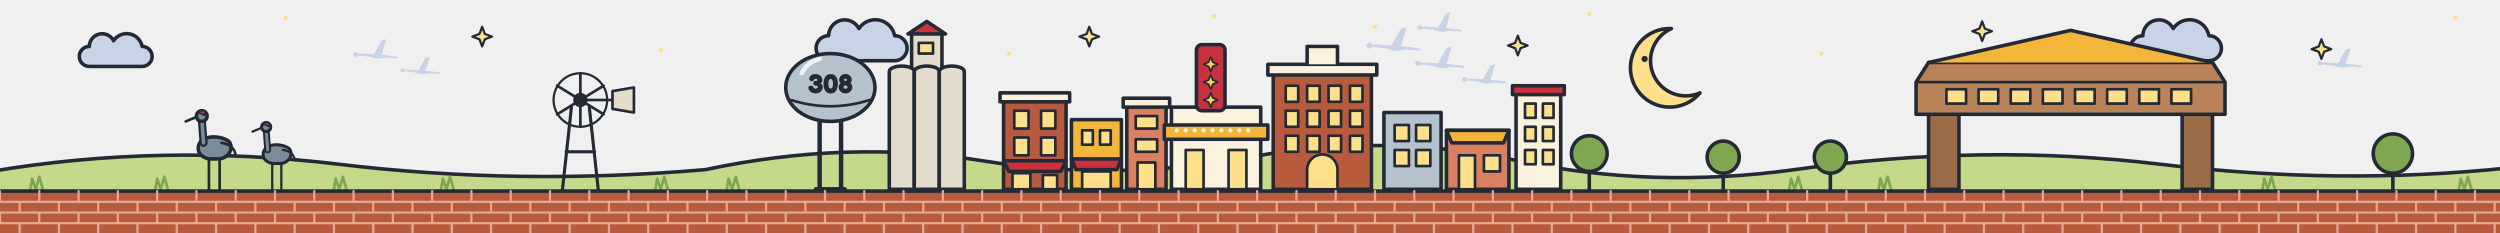
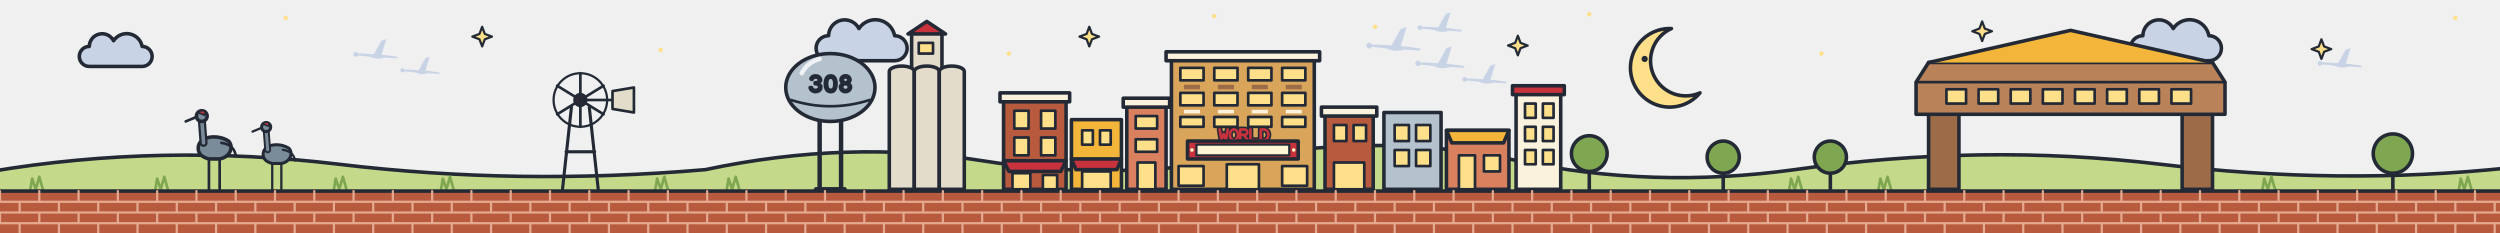
- <svg xmlns="http://www.w3.org/2000/svg" viewBox="-800 0 2800 260" role="img" aria-label="Cartoon Kearney, Nebraska skyline: sandhill cranes over a golden sun, a grain elevator, brick downtown storefronts, a theater sign, the Archway and the Platte River prairie at night">
+ <svg xmlns="http://www.w3.org/2000/svg" viewBox="-800 0 2800 260" role="img" aria-label="Cartoon Kearney, Nebraska skyline: sandhill cranes over a golden sun, a grain elevator, brick Central Avenue storefronts, the World Theatre, the Archway and the Platte River prairie at night">
  <g stroke="#232A35" stroke-width="4" stroke-linejoin="round" stroke-linecap="round">
    <path d="M1072 32A44 44 0 1 0 1104 104A36 36 0 0 1 1072 32Z" fill="#FFE08A" />
    <circle cx="1042" cy="66" r="3.5" fill="#232A35" stroke="none" />
    <g fill="#FFE08A" stroke-width="2.5">
      <path d="M900 40l3 8 8 3-8 3-3 8-3-8-8-3 8-3z" />
      <path d="M420 30l3 8 8 3-8 3-3 8-3-8-8-3 8-3z" />
      <path d="M-260 30l3 8 8 3-8 3-3 8-3-8-8-3 8-3z" />
      <path d="M1420 24l3 8 8 3-8 3-3 8-3-8-8-3 8-3z" />
      <path d="M180 26l3 8 8 3-8 3-3 8-3-8-8-3 8-3z" />
      <path d="M1800 44l3 8 8 3-8 3-3 8-3-8-8-3 8-3z" />
    </g>
    <g fill="#FFE08A" stroke="none">
      <circle cx="560" cy="18" r="2.5" />
      <circle cx="740" cy="30" r="2.5" />
      <circle cx="330" cy="60" r="2.5" />
      <circle cx="980" cy="16" r="2.5" />
      <circle cx="1240" cy="60" r="2.5" />
      <circle cx="-480" cy="20" r="2.5" />
      <circle cx="-60" cy="56" r="2.5" />
      <circle cx="1650" cy="70" r="2.5" />
      <circle cx="1950" cy="20" r="2.5" />
    </g>
    <path transform="translate(128 40) scale(1)" d="M0 0a18 18 0 0 1 34-8a22 22 0 0 1 40 8a14 14 0 0 1 0 28h-74a14 14 0 0 1 0-28z" fill="#C9D3E6" vector-effect="non-scaling-stroke" />
    <path transform="translate(1600 40) scale(1)" d="M0 0a18 18 0 0 1 34-8a22 22 0 0 1 40 8a14 14 0 0 1 0 28h-74a14 14 0 0 1 0-28z" fill="#C9D3E6" vector-effect="non-scaling-stroke" />
    <path transform="translate(-700 52) scale(0.8)" d="M0 0a18 18 0 0 1 34-8a22 22 0 0 1 40 8a14 14 0 0 1 0 28h-74a14 14 0 0 1 0-28z" fill="#C9D3E6" vector-effect="non-scaling-stroke" />
    <g transform="translate(760 50) scale(1.1)" fill="#C9D3E6" stroke="none">
      <path d="M-14 0L14 2L28 4L28 6L12 5Q2 8 -6 4L-24 2L-24 0Z" />
      <path d="M-2 2L8 -16L14 -18L8 2Z" />
      <circle cx="-24" cy="1" r="3" />
    </g>
    <g transform="translate(812 70) scale(1.0)" fill="#C9D3E6" stroke="none">
      <path d="M-14 0L14 2L28 4L28 6L12 5Q2 8 -6 4L-24 2L-24 0Z" />
      <path d="M-2 2L8 -16L14 -18L8 2Z" />
      <circle cx="-24" cy="1" r="3" />
    </g>
    <g transform="translate(862 88) scale(0.9)" fill="#C9D3E6" stroke="none">
      <path d="M-14 0L14 2L28 4L28 6L12 5Q2 8 -6 4L-24 2L-24 0Z" />
      <path d="M-2 2L8 -16L14 -18L8 2Z" />
      <circle cx="-24" cy="1" r="3" />
    </g>
    <g transform="translate(812 30) scale(0.9)" fill="#C9D3E6" stroke="none">
      <path d="M-14 0L14 2L28 4L28 6L12 5Q2 8 -6 4L-24 2L-24 0Z" />
      <path d="M-2 2L8 -16L14 -18L8 2Z" />
      <circle cx="-24" cy="1" r="3" />
    </g>
    <g transform="translate(-380 60) scale(0.9)" fill="#C9D3E6" stroke="none">
      <path d="M-14 0L14 2L28 4L28 6L12 5Q2 8 -6 4L-24 2L-24 0Z" />
      <path d="M-2 2L8 -16L14 -18L8 2Z" />
      <circle cx="-24" cy="1" r="3" />
    </g>
    <g transform="translate(-330 78) scale(0.8)" fill="#C9D3E6" stroke="none">
      <path d="M-14 0L14 2L28 4L28 6L12 5Q2 8 -6 4L-24 2L-24 0Z" />
      <path d="M-2 2L8 -16L14 -18L8 2Z" />
      <circle cx="-24" cy="1" r="3" />
    </g>
    <g transform="translate(1820 70) scale(0.9)" fill="#C9D3E6" stroke="none">
      <path d="M-14 0L14 2L28 4L28 6L12 5Q2 8 -6 4L-24 2L-24 0Z" />
      <path d="M-2 2L8 -16L14 -18L8 2Z" />
      <circle cx="-24" cy="1" r="3" />
    </g>
    <path d="M-810 192Q-620 160 -420 184T-10 190Q150 156 300 180T600 176T900 180T1210 190Q1420 160 1620 184T2010 188V216H-810Z" fill="#C5D98A" />
    <g transform="translate(-560 212) scale(1.0)">
      <path d="M-6 0V-34M6 0V-34" fill="none" stroke-width="3" />
      <path d="M-18 -46C-18 -60 4 -62 16 -54C22 -48 18 -36 6 -34H-6C-14 -36 -18 -40 -18 -46Z" fill="#7A8B99" />
      <path d="M-12 -52L-14 -78" fill="none" stroke-width="9" />
      <path d="M-12 -52L-14 -78" fill="none" stroke="#7A8B99" stroke-width="4" />
      <circle cx="-14" cy="-82" r="6" fill="#7A8B99" />
      <path d="M-18 -86a5 4 0 0 1 8 -1l-1 4z" fill="#C8323C" stroke-width="2" />
      <path d="M-20 -81L-32 -76" fill="none" stroke-width="3" />
      <path d="M8 -52Q22 -50 24 -38" fill="none" stroke-width="3" />
    </g>
    <g transform="translate(-490 212) scale(0.85)">
      <path d="M-6 0V-34M6 0V-34" fill="none" stroke-width="3" />
      <path d="M-18 -46C-18 -60 4 -62 16 -54C22 -48 18 -36 6 -34H-6C-14 -36 -18 -40 -18 -46Z" fill="#7A8B99" />
      <path d="M-12 -52L-14 -78" fill="none" stroke-width="9" />
      <path d="M-12 -52L-14 -78" fill="none" stroke="#7A8B99" stroke-width="4" />
      <circle cx="-14" cy="-82" r="6" fill="#7A8B99" />
      <path d="M-18 -86a5 4 0 0 1 8 -1l-1 4z" fill="#C8323C" stroke-width="2" />
      <path d="M-20 -81L-32 -76" fill="none" stroke-width="3" />
      <path d="M8 -52Q22 -50 24 -38" fill="none" stroke-width="3" />
    </g>
    <path d="M-170 212L-160 120M-130 212L-140 120M-166 170H-134" fill="none" stroke-width="3.5" />
    <circle cx="-150" cy="112" r="6" fill="#C8323C" />
    <path d="M-150 112L-150 82M-150 112L-176 128M-150 112L-124 128M-150 112L-176 96M-150 112L-124 96M-150 112L-150 142" fill="none" stroke-width="3" />
    <circle cx="-150" cy="112" r="30" fill="none" stroke-width="2.5" />
    <path d="M-150 112H-112" fill="none" stroke-width="3" />
    <path d="M-114 102L-90 98V126L-114 122Z" fill="#E3DCCB" stroke-width="3" />
    <rect x="1360" y="96" width="34" height="116" fill="#9C6B48" />
    <rect x="1644" y="96" width="34" height="116" fill="#9C6B48" />
    <path d="M1346 128V92L1360 70H1678L1692 92V128Z" fill="#B98258" />
    <path d="M1346 92H1692" fill="none" stroke-width="3" />
    <g fill="#FFE08A" stroke-width="3">
      <rect x="1380" y="100" width="22" height="16" />
      <rect x="1416" y="100" width="22" height="16" />
      <rect x="1452" y="100" width="22" height="16" />
      <rect x="1488" y="100" width="22" height="16" />
      <rect x="1524" y="100" width="22" height="16" />
      <rect x="1560" y="100" width="22" height="16" />
      <rect x="1596" y="100" width="22" height="16" />
      <rect x="1632" y="100" width="22" height="16" />
    </g>
    <path d="M1360 70L1519 34L1678 70" fill="#F4B63A" />
    <path d="M1880 212v-18" fill="none" />
    <circle cx="1880" cy="172" r="22" fill="#7FA650" />
    <path d="M1250 212v-18" fill="none" />
    <circle cx="1250" cy="176" r="18" fill="#7FA650" />
    <path d="M-766 212l2-12 4 12 4-14 4 14M-626 212l2-12 4 12 4-14 4 14M-426 212l2-12 4 12 4-14 4 14M-306 212l2-12 4 12 4-14 4 14M-66 212l2-12 4 12 4-14 4 14M14 212l2-12 4 12 4-14 4 14M1204 212l2-12 4 12 4-14 4 14M1304 212l2-12 4 12 4-14 4 14M1734 212l2-12 4 12 4-14 4 14M1954 212l2-12 4 12 4-14 4 14" fill="none" stroke="#7FA650" stroke-width="3" />
    <path d="M118 212V128M142 212V128" fill="none" stroke-width="5" />
    <path d="M114 212h32" fill="none" stroke-width="5" />
    <ellipse cx="130" cy="98" rx="50" ry="38" fill="#B4C2CD" />
    <path d="M86 112Q130 126 174 112" fill="none" stroke-width="3" />
    <path d="M113.37 104.63Q111.75 104.63 110.31 104.09Q108.87 103.55 107.74 102.6Q106.62 101.66 105.99 100.44Q105.36 99.23 105.36 97.91Q105.36 96.02 108.36 96.02Q109.2 96.02 109.63 96.17Q110.06 96.32 110.34 96.69Q110.61 97.07 110.88 97.76Q110.88 97.76 111.07 98.14Q111.27 98.51 111.81 98.89Q112.34 99.26 113.39 99.26Q114.2 99.26 114.78 99.05Q115.34 98.84 115.66 98.45Q115.97 98.06 115.97 97.55Q115.97 96.95 115.67 96.56Q115.38 96.17 114.87 95.99Q114.36 95.81 113.67 95.81Q113 95.81 112.38 95.72Q111.75 95.63 111.34 95.09Q110.94 94.55 110.94 93.2Q110.94 91.82 111.34 91.29Q111.75 90.77 112.39 90.69Q113.03 90.62 113.7 90.62Q114.3 90.62 114.7 90.55Q115.11 90.47 115.31 90.26Q115.53 90.05 115.53 89.66Q115.53 89.21 115.3 88.9Q115.08 88.58 114.66 88.41Q114.23 88.25 113.67 88.25Q112.95 88.25 112.53 88.43Q112.11 88.61 111.88 88.9Q111.66 89.18 111.5 89.45Q110.94 90.71 109.99 90.97Q109.05 91.22 107.73 90.5Q106.44 89.72 106.25 88.85Q106.08 87.98 106.67 86.78Q106.67 86.81 106.84 86.44Q107 86.06 107.45 85.49Q107.91 84.92 108.66 84.34Q109.41 83.75 110.58 83.36Q111.75 82.97 113.37 82.97Q115.25 82.97 116.68 83.57Q118.11 84.17 119.08 85.13Q120.06 86.09 120.55 87.25Q121.05 88.4 121.05 89.54Q121.05 90.65 120.67 91.42Q120.3 92.18 119.8 92.62Q119.31 93.05 118.97 93.23Q119.25 93.41 119.67 93.75Q120.09 94.1 120.49 94.64Q120.89 95.18 121.18 95.89Q121.47 96.59 121.47 97.49Q121.47 99.56 120.42 101.16Q119.37 102.77 117.53 103.7Q115.7 104.63 113.37 104.63ZM130.47 104.66Q128.37 104.66 126.91 103.92Q125.45 103.19 124.56 101.99Q123.66 100.79 123.16 99.35Q122.67 97.91 122.49 96.45Q122.31 95 122.31 93.8Q122.31 92.72 122.49 91.31Q122.67 89.9 123.13 88.45Q123.59 86.99 124.5 85.75Q125.4 84.5 126.85 83.73Q128.31 82.97 130.41 82.97Q132.44 82.97 133.87 83.72Q135.3 84.47 136.18 85.69Q137.06 86.9 137.56 88.36Q138.06 89.81 138.24 91.25Q138.42 92.69 138.42 93.83Q138.42 95.03 138.22 96.48Q138.03 97.94 137.53 99.38Q137.03 100.82 136.15 102.02Q135.27 103.22 133.87 103.94Q132.47 104.66 130.47 104.66ZM130.34 99.14Q131.12 99.14 131.61 98.77Q132.09 98.39 132.36 97.79Q132.62 97.19 132.75 96.48Q132.87 95.78 132.9 95.11Q132.93 94.43 132.93 93.95V93.8Q132.93 92.06 132.64 90.88Q132.36 89.69 131.8 89.08Q131.25 88.46 130.38 88.46Q129.47 88.46 128.91 89.06Q128.34 89.66 128.06 90.86Q127.8 92.06 127.8 93.83Q127.8 95.54 128.08 96.72Q128.37 97.91 128.94 98.53Q129.5 99.14 130.34 99.14ZM147.03 104.66Q144.84 104.66 143.08 103.72Q141.33 102.77 140.29 101.13Q139.25 99.5 139.25 97.43Q139.25 96.44 139.59 95.62Q139.92 94.79 140.37 94.19Q140.81 93.59 141.19 93.25Q141.56 92.9 141.66 92.83Q141.75 92.75 141.36 93.02Q141.81 93.32 141.64 93.22Q141.47 93.11 141.04 92.63Q140.61 92.15 140.23 91.34Q139.86 90.53 139.86 89.45Q139.86 87.59 140.81 86.11Q141.78 84.62 143.41 83.73Q145.05 82.85 147.03 82.85Q148.97 82.85 150.56 83.73Q152.16 84.62 153.1 86.15Q154.05 87.68 154.05 89.57Q154.05 90.29 153.81 90.94Q153.56 91.58 153.24 92.07Q152.91 92.57 152.63 92.87Q152.37 93.17 152.32 93.23Q152.28 93.29 152.58 93.02Q152.22 92.75 152.31 92.83Q152.4 92.9 152.77 93.26Q153.15 93.62 153.58 94.22Q154.02 94.82 154.33 95.64Q154.65 96.47 154.65 97.43Q154.65 99.14 153.96 100.49Q153.27 101.84 152.14 102.77Q151.02 103.7 149.68 104.18Q148.34 104.66 147.03 104.66ZM147 99.41Q147.69 99.41 148.17 99.19Q148.65 98.96 148.9 98.54Q149.16 98.12 149.16 97.55Q149.16 96.98 148.9 96.58Q148.65 96.17 148.15 95.96Q147.66 95.75 146.94 95.75Q146.25 95.75 145.75 95.96Q145.25 96.17 145 96.58Q144.75 96.98 144.75 97.55Q144.75 98.12 145.01 98.54Q145.28 98.96 145.78 99.19Q146.28 99.41 147 99.41ZM147 90.68Q147.5 90.68 147.85 90.53Q148.19 90.38 148.38 90.09Q148.56 89.81 148.56 89.42Q148.56 89.03 148.36 88.75Q148.17 88.46 147.82 88.31Q147.48 88.16 146.97 88.16Q146.49 88.16 146.12 88.31Q145.77 88.46 145.59 88.75Q145.41 89.03 145.41 89.42Q145.41 89.81 145.6 90.09Q145.8 90.38 146.16 90.53Q146.52 90.68 147 90.68Z" fill="#232A35" stroke="none" />
    <path d="M98 82Q104 70 118 66" fill="none" stroke="#FFFFFF" stroke-width="5" opacity="0.8" />
    <rect x="221" y="36" width="34" height="46" fill="#E3DCCB" />
    <path d="M217 38L238 24L259 38Z" fill="#C8323C" />
    <path d="M196 212V80a14 6 0 0 1 28 0V212Z" fill="#E3DCCB" />
    <path d="M224 212V80a14 6 0 0 1 28 0V212Z" fill="#E3DCCB" />
    <path d="M252 212V80a14 6 0 0 1 28 0V212Z" fill="#E3DCCB" />
    <rect x="229" y="48" width="16" height="12" fill="#FFE08A" stroke-width="3" />
    <rect x="324" y="112" width="70" height="100" fill="#B85A3E" />
    <rect x="320" y="104" width="78" height="10" fill="#FBF2DE" />
    <rect x="400" y="134" width="56" height="78" fill="#F4B63A" />
    <rect x="462" y="118" width="44" height="94" fill="#D9805F" />
    <rect x="458" y="110" width="52" height="10" fill="#FBF2DE" />
    <g fill="#FFE08A" stroke-width="3">
      <rect x="336" y="124" width="16" height="20" />
      <rect x="366" y="124" width="16" height="20" />
      <rect x="336" y="154" width="16" height="20" />
      <rect x="366" y="154" width="16" height="20" />
      <rect x="412" y="146" width="12" height="16" />
      <rect x="432" y="146" width="12" height="16" />
      <rect x="472" y="130" width="24" height="14" />
      <rect x="472" y="156" width="24" height="14" />
    </g>
    <path d="M324 180h70l-6 12h-58zM400 178h56l-5 12h-46z" fill="#C8323C" />
    <g fill="#FFE08A" stroke-width="3">
      <rect x="334" y="194" width="20" height="18" />
      <rect x="368" y="196" width="16" height="16" />
      <rect x="412" y="192" width="32" height="20" />
      <rect x="474" y="182" width="20" height="30" />
    </g>
-     <rect x="512" y="120" width="100" height="92" fill="#FBF2DE" />
-     <rect x="540" y="50" width="32" height="74" rx="6" fill="#C8323C" />
-     <g fill="#FFCF4D" stroke-width="2">
-       <path d="M556 64l2.4 5.6 5.6 2.4-5.6 2.4-2.4 5.6-2.4-5.6-5.6-2.4 5.6-2.4z" />
-       <path d="M556 84l2.4 5.6 5.6 2.4-5.6 2.4-2.4 5.6-2.4-5.6-5.6-2.4 5.6-2.4z" />
-       <path d="M556 104l2.4 5.6 5.6 2.4-5.6 2.4-2.4 5.6-2.4-5.6-5.6-2.4 5.6-2.4z" />
-     </g>
-     <path d="M504 140h116v16h-116z" fill="#F4B63A" />
+     <rect x="512" y="66" width="160" height="146" fill="#D9A55A" />
+     <rect x="506" y="58" width="172" height="10" fill="#FBF2DE" />
+     <g fill="#FFE08A" stroke-width="3">
+       <rect x="522" y="76" width="26" height="14" />
+       <rect x="560" y="76" width="26" height="14" />
+       <rect x="598" y="76" width="26" height="14" />
+       <rect x="636" y="76" width="26" height="14" />
+       <rect x="522" y="104" width="26" height="14" />
+       <rect x="560" y="104" width="26" height="14" />
+       <rect x="598" y="104" width="26" height="14" />
+       <rect x="636" y="104" width="26" height="14" />
+       <rect x="522" y="131" width="26" height="11" />
+       <rect x="560" y="131" width="26" height="11" />
+       <rect x="598" y="131" width="26" height="11" />
+       <rect x="636" y="131" width="26" height="11" />
+     </g>
+     <g fill="#9C6B48" stroke="none">
+       <rect x="526" y="95" width="18" height="5" />
+       <rect x="564" y="95" width="18" height="5" />
+       <rect x="602" y="95" width="18" height="5" />
+       <rect x="640" y="95" width="18" height="5" />
+     </g>
+     <g fill="#FBF2DE" stroke="none">
+       <rect x="526" y="123" width="18" height="4" />
+       <rect x="564" y="123" width="18" height="4" />
+       <rect x="602" y="123" width="18" height="4" />
+       <rect x="640" y="123" width="18" height="4" />
+     </g>
+     <path d="M 566 145 L 568 157 L 570.5 150 L 573 157 L 575 145M 582 145 C 576 145 576 157 582 157 C 588 157 588 145 582 145 ZM 589 157 V 145 H 594 C 598 145 598 151 594 151 H 589 M 593 151 L 597.5 157M 600.5 145 V 157 H 608.5M 612 145 V 157 H 615 C 622.5 157 622.5 145 615 145 Z" fill="none" stroke-width="6.5" />
+     <path d="M 566 145 L 568 157 L 570.5 150 L 573 157 L 575 145M 582 145 C 576 145 576 157 582 157 C 588 157 588 145 582 145 ZM 589 157 V 145 H 594 C 598 145 598 151 594 151 H 589 M 593 151 L 597.5 157M 600.5 145 V 157 H 608.5M 612 145 V 157 H 615 C 622.5 157 622.5 145 615 145 Z" fill="none" stroke="#C8323C" stroke-width="3" />
+     <rect x="530" y="158" width="124" height="20" fill="#C8323C" />
+     <rect x="540" y="162" width="104" height="12" fill="#FFF4D6" stroke-width="2.5" />
    <g fill="#FFF6C8" stroke="none">
-       <circle cx="518" cy="146" r="2.4" />
-       <circle cx="528" cy="146" r="2.4" />
-       <circle cx="538" cy="146" r="2.4" />
-       <circle cx="548" cy="146" r="2.4" />
-       <circle cx="558" cy="146" r="2.4" />
-       <circle cx="568" cy="146" r="2.4" />
-       <circle cx="578" cy="146" r="2.4" />
-       <circle cx="588" cy="146" r="2.4" />
-       <circle cx="598" cy="146" r="2.4" />
-     </g>
-     <g fill="#FFE08A" stroke-width="3">
-       <rect x="528" y="168" width="20" height="44" />
-       <rect x="576" y="168" width="20" height="44" />
-     </g>
-     <rect x="626" y="82" width="110" height="130" fill="#B85A3E" />
-     <rect x="620" y="72" width="122" height="12" fill="#FBF2DE" />
-     <path d="M664 72v-20h34v20" fill="#FBF2DE" />
-     <g fill="#FFE08A" stroke-width="3">
-       <rect x="640" y="96" width="14" height="18" />
-       <rect x="664" y="96" width="14" height="18" />
-       <rect x="688" y="96" width="14" height="18" />
-       <rect x="712" y="96" width="14" height="18" />
-       <rect x="640" y="124" width="14" height="18" />
-       <rect x="664" y="124" width="14" height="18" />
-       <rect x="688" y="124" width="14" height="18" />
-       <rect x="712" y="124" width="14" height="18" />
-       <rect x="640" y="152" width="14" height="18" />
-       <rect x="664" y="152" width="14" height="18" />
-       <rect x="688" y="152" width="14" height="18" />
-       <rect x="712" y="152" width="14" height="18" />
-     </g>
-     <path d="M664 212v-22a17 17 0 0 1 34 0v22z" fill="#FFE08A" stroke-width="3" />
+       <circle cx="535" cy="168" r="2" />
+       <circle cx="649" cy="168" r="2" />
+     </g>
+     <g fill="#FFE08A" stroke-width="3">
+       <rect x="520" y="186" width="28" height="22" />
+       <rect x="574" y="184" width="36" height="28" />
+       <rect x="636" y="186" width="28" height="22" />
+     </g>
+     <rect x="684" y="128" width="54" height="84" fill="#B85A3E" />
+     <rect x="680" y="120" width="62" height="10" fill="#FBF2DE" />
+     <g fill="#FFE08A" stroke-width="3">
+       <rect x="694" y="140" width="14" height="18" />
+       <rect x="716" y="140" width="14" height="18" />
+       <rect x="694" y="182" width="34" height="30" />
+     </g>
    <rect x="750" y="126" width="64" height="86" fill="#B4C2CD" />
    <rect x="820" y="146" width="70" height="66" fill="#D9805F" />
    <path d="M820 146h70l-6 14h-58z" fill="#F4B63A" />
    <g fill="#FFE08A" stroke-width="3">
      <rect x="762" y="140" width="16" height="18" />
      <rect x="786" y="140" width="16" height="18" />
      <rect x="762" y="168" width="16" height="18" />
      <rect x="786" y="168" width="16" height="18" />
      <rect x="834" y="174" width="18" height="38" />
      <rect x="862" y="174" width="18" height="18" />
    </g>
    <rect x="898" y="104" width="50" height="108" fill="#FBF2DE" />
    <rect x="894" y="96" width="58" height="10" fill="#C8323C" />
    <g fill="#FFE08A" stroke-width="3">
      <rect x="908" y="116" width="12" height="16" />
      <rect x="928" y="116" width="12" height="16" />
      <rect x="908" y="142" width="12" height="16" />
      <rect x="928" y="142" width="12" height="16" />
      <rect x="908" y="168" width="12" height="16" />
      <rect x="928" y="168" width="12" height="16" />
    </g>
    <path d="M980 212v-20" fill="none" />
    <circle cx="980" cy="172" r="20" fill="#7FA650" />
    <path d="M1130 212v-18" fill="none" />
    <circle cx="1130" cy="176" r="18" fill="#7FA650" />
    <path d="M-810 214H2010V264H-810Z" fill="#B85A3E" />
    <path d="M-800 226H2000M-800 238H2000M-800 250H2000M-800 214V226M-756 214V226M-712 214V226M-668 214V226M-624 214V226M-580 214V226M-536 214V226M-492 214V226M-448 214V226M-404 214V226M-360 214V226M-316 214V226M-272 214V226M-228 214V226M-184 214V226M-140 214V226M-96 214V226M-52 214V226M-8 214V226M36 214V226M80 214V226M124 214V226M168 214V226M212 214V226M256 214V226M300 214V226M344 214V226M388 214V226M432 214V226M476 214V226M520 214V226M564 214V226M608 214V226M652 214V226M696 214V226M740 214V226M784 214V226M828 214V226M872 214V226M916 214V226M960 214V226M1004 214V226M1048 214V226M1092 214V226M1136 214V226M1180 214V226M1224 214V226M1268 214V226M1312 214V226M1356 214V226M1400 214V226M1444 214V226M1488 214V226M1532 214V226M1576 214V226M1620 214V226M1664 214V226M1708 214V226M1752 214V226M1796 214V226M1840 214V226M1884 214V226M1928 214V226M1972 214V226M-778 226V238M-734 226V238M-690 226V238M-646 226V238M-602 226V238M-558 226V238M-514 226V238M-470 226V238M-426 226V238M-382 226V238M-338 226V238M-294 226V238M-250 226V238M-206 226V238M-162 226V238M-118 226V238M-74 226V238M-30 226V238M14 226V238M58 226V238M102 226V238M146 226V238M190 226V238M234 226V238M278 226V238M322 226V238M366 226V238M410 226V238M454 226V238M498 226V238M542 226V238M586 226V238M630 226V238M674 226V238M718 226V238M762 226V238M806 226V238M850 226V238M894 226V238M938 226V238M982 226V238M1026 226V238M1070 226V238M1114 226V238M1158 226V238M1202 226V238M1246 226V238M1290 226V238M1334 226V238M1378 226V238M1422 226V238M1466 226V238M1510 226V238M1554 226V238M1598 226V238M1642 226V238M1686 226V238M1730 226V238M1774 226V238M1818 226V238M1862 226V238M1906 226V238M1950 226V238M1994 226V238M-800 238V250M-756 238V250M-712 238V250M-668 238V250M-624 238V250M-580 238V250M-536 238V250M-492 238V250M-448 238V250M-404 238V250M-360 238V250M-316 238V250M-272 238V250M-228 238V250M-184 238V250M-140 238V250M-96 238V250M-52 238V250M-8 238V250M36 238V250M80 238V250M124 238V250M168 238V250M212 238V250M256 238V250M300 238V250M344 238V250M388 238V250M432 238V250M476 238V250M520 238V250M564 238V250M608 238V250M652 238V250M696 238V250M740 238V250M784 238V250M828 238V250M872 238V250M916 238V250M960 238V250M1004 238V250M1048 238V250M1092 238V250M1136 238V250M1180 238V250M1224 238V250M1268 238V250M1312 238V250M1356 238V250M1400 238V250M1444 238V250M1488 238V250M1532 238V250M1576 238V250M1620 238V250M1664 238V250M1708 238V250M1752 238V250M1796 238V250M1840 238V250M1884 238V250M1928 238V250M1972 238V250M-778 250V262M-734 250V262M-690 250V262M-646 250V262M-602 250V262M-558 250V262M-514 250V262M-470 250V262M-426 250V262M-382 250V262M-338 250V262M-294 250V262M-250 250V262M-206 250V262M-162 250V262M-118 250V262M-74 250V262M-30 250V262M14 250V262M58 250V262M102 250V262M146 250V262M190 250V262M234 250V262M278 250V262M322 250V262M366 250V262M410 250V262M454 250V262M498 250V262M542 250V262M586 250V262M630 250V262M674 250V262M718 250V262M762 250V262M806 250V262M850 250V262M894 250V262M938 250V262M982 250V262M1026 250V262M1070 250V262M1114 250V262M1158 250V262M1202 250V262M1246 250V262M1290 250V262M1334 250V262M1378 250V262M1422 250V262M1466 250V262M1510 250V262M1554 250V262M1598 250V262M1642 250V262M1686 250V262M1730 250V262M1774 250V262M1818 250V262M1862 250V262M1906 250V262M1950 250V262M1994 250V262" fill="none" stroke="#E4A98E" stroke-width="2.5" />
  </g>
</svg>
